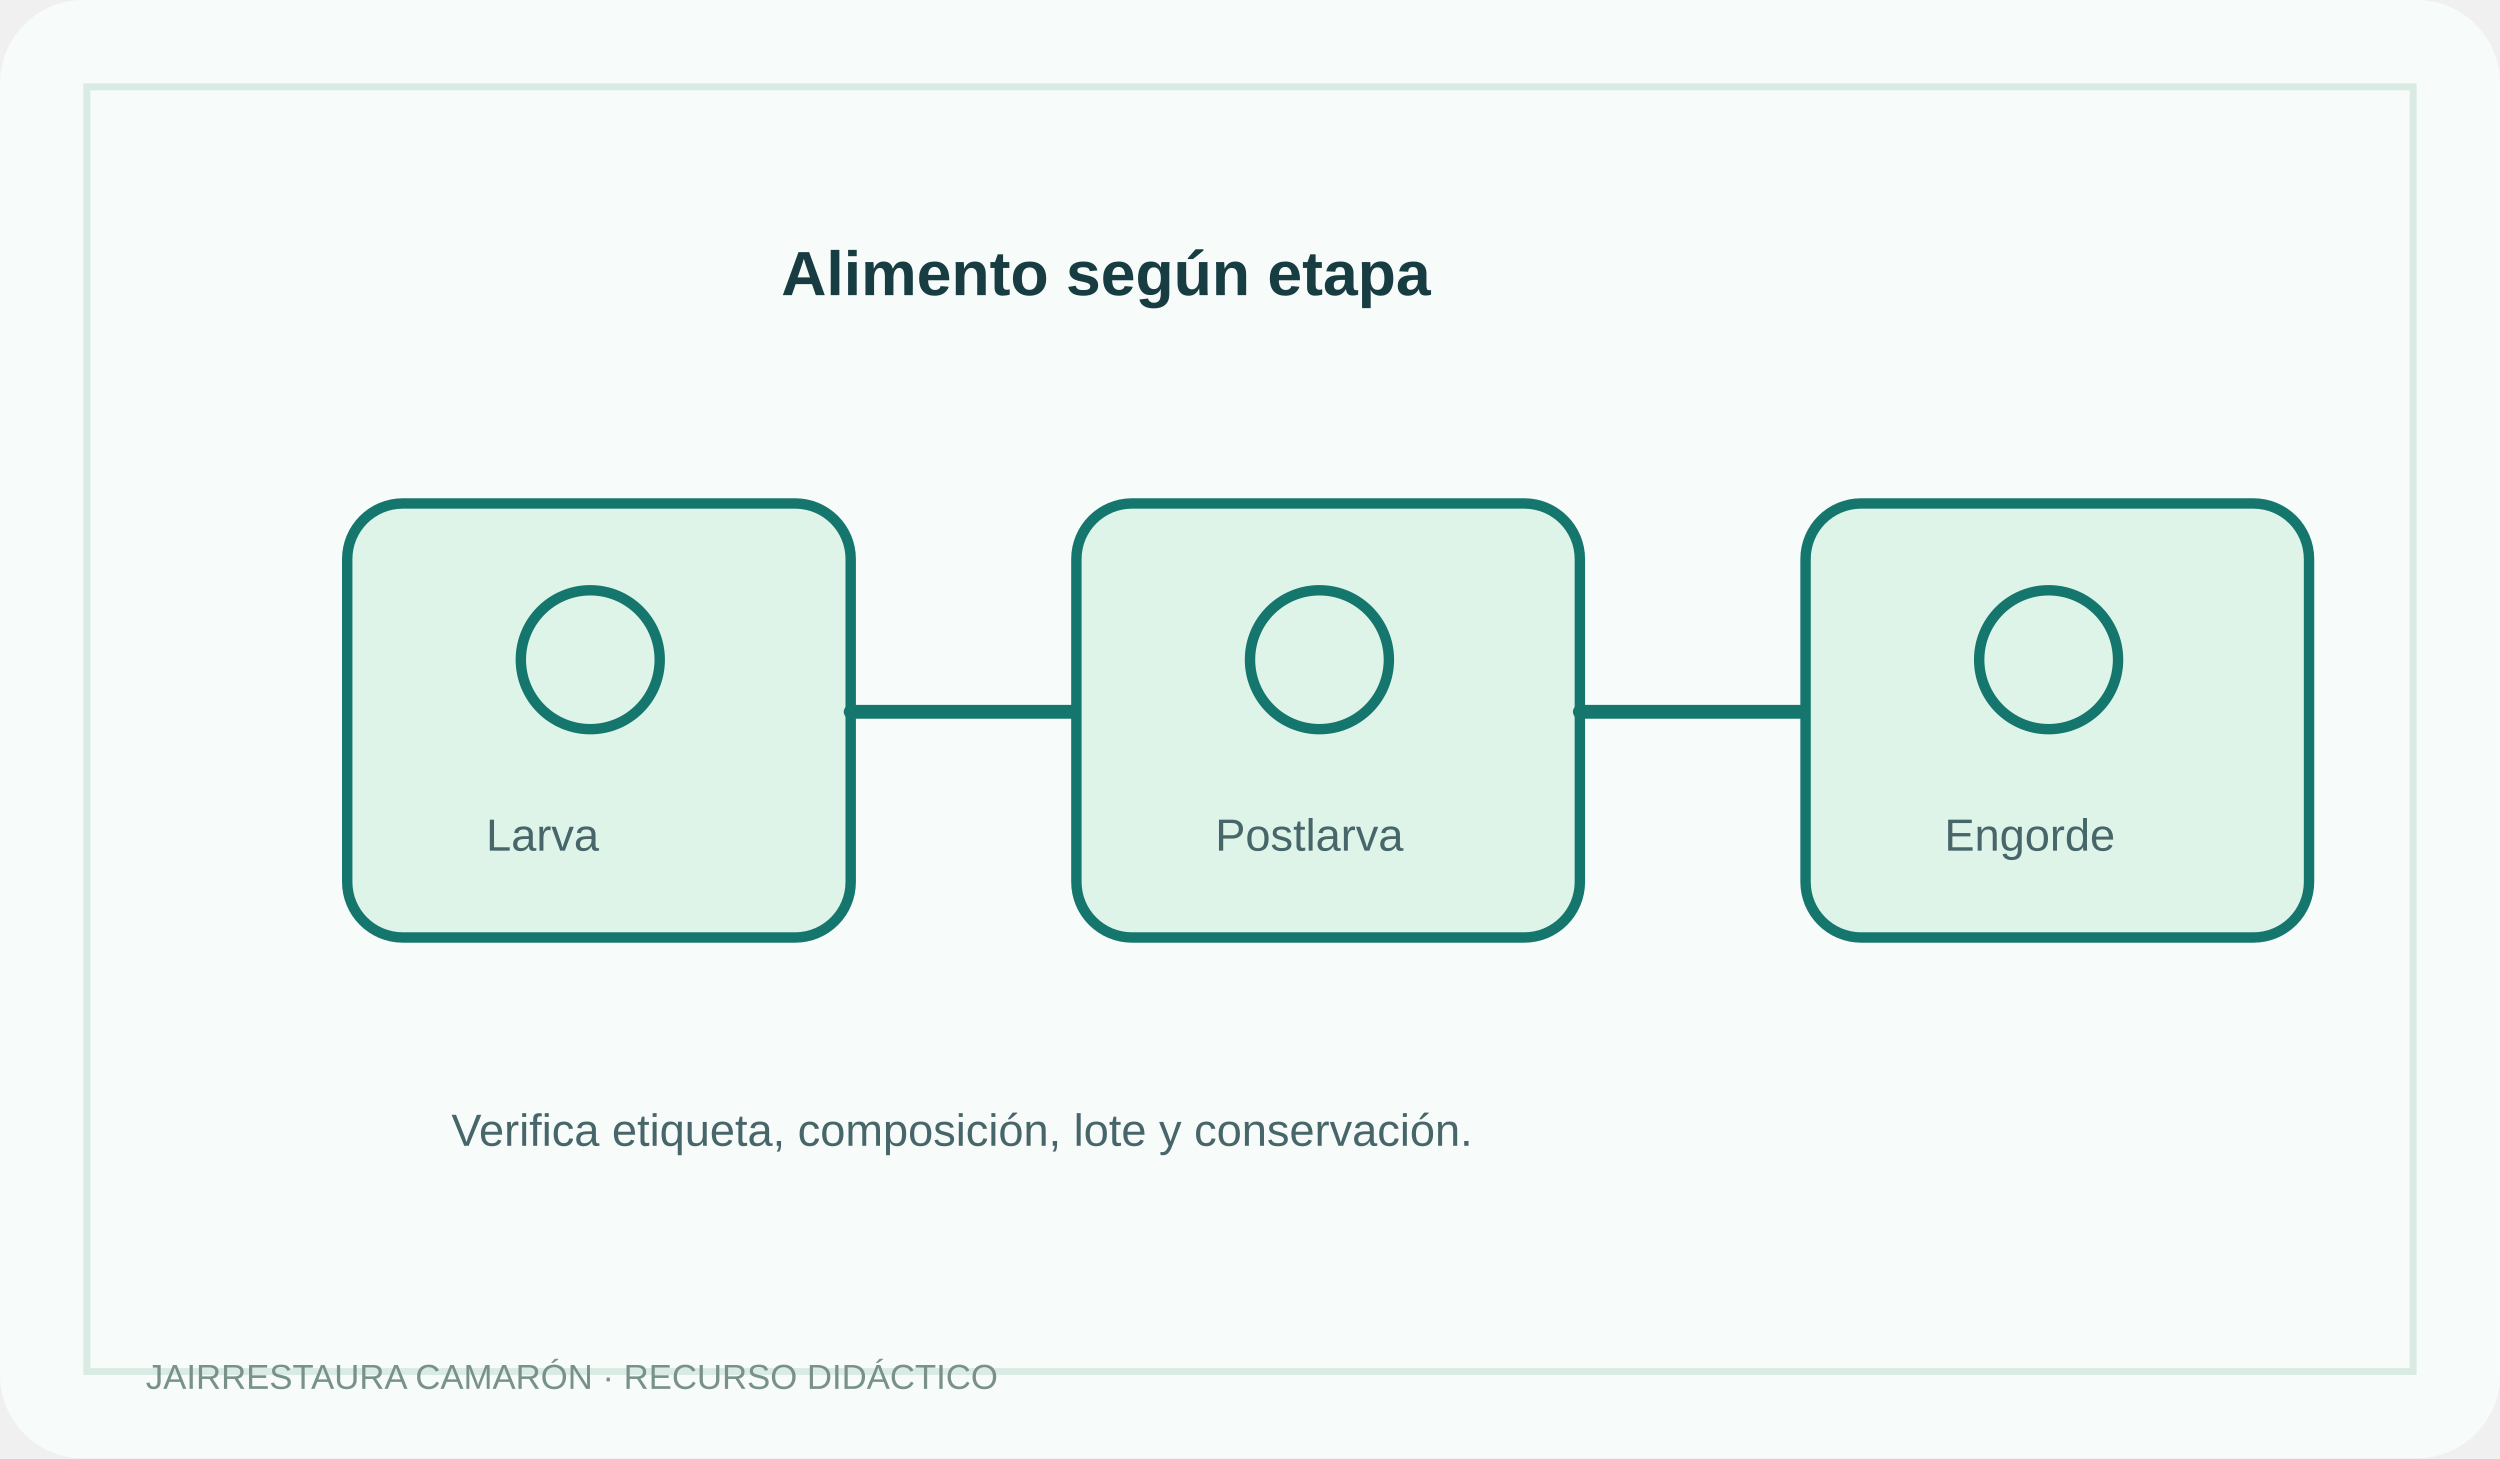
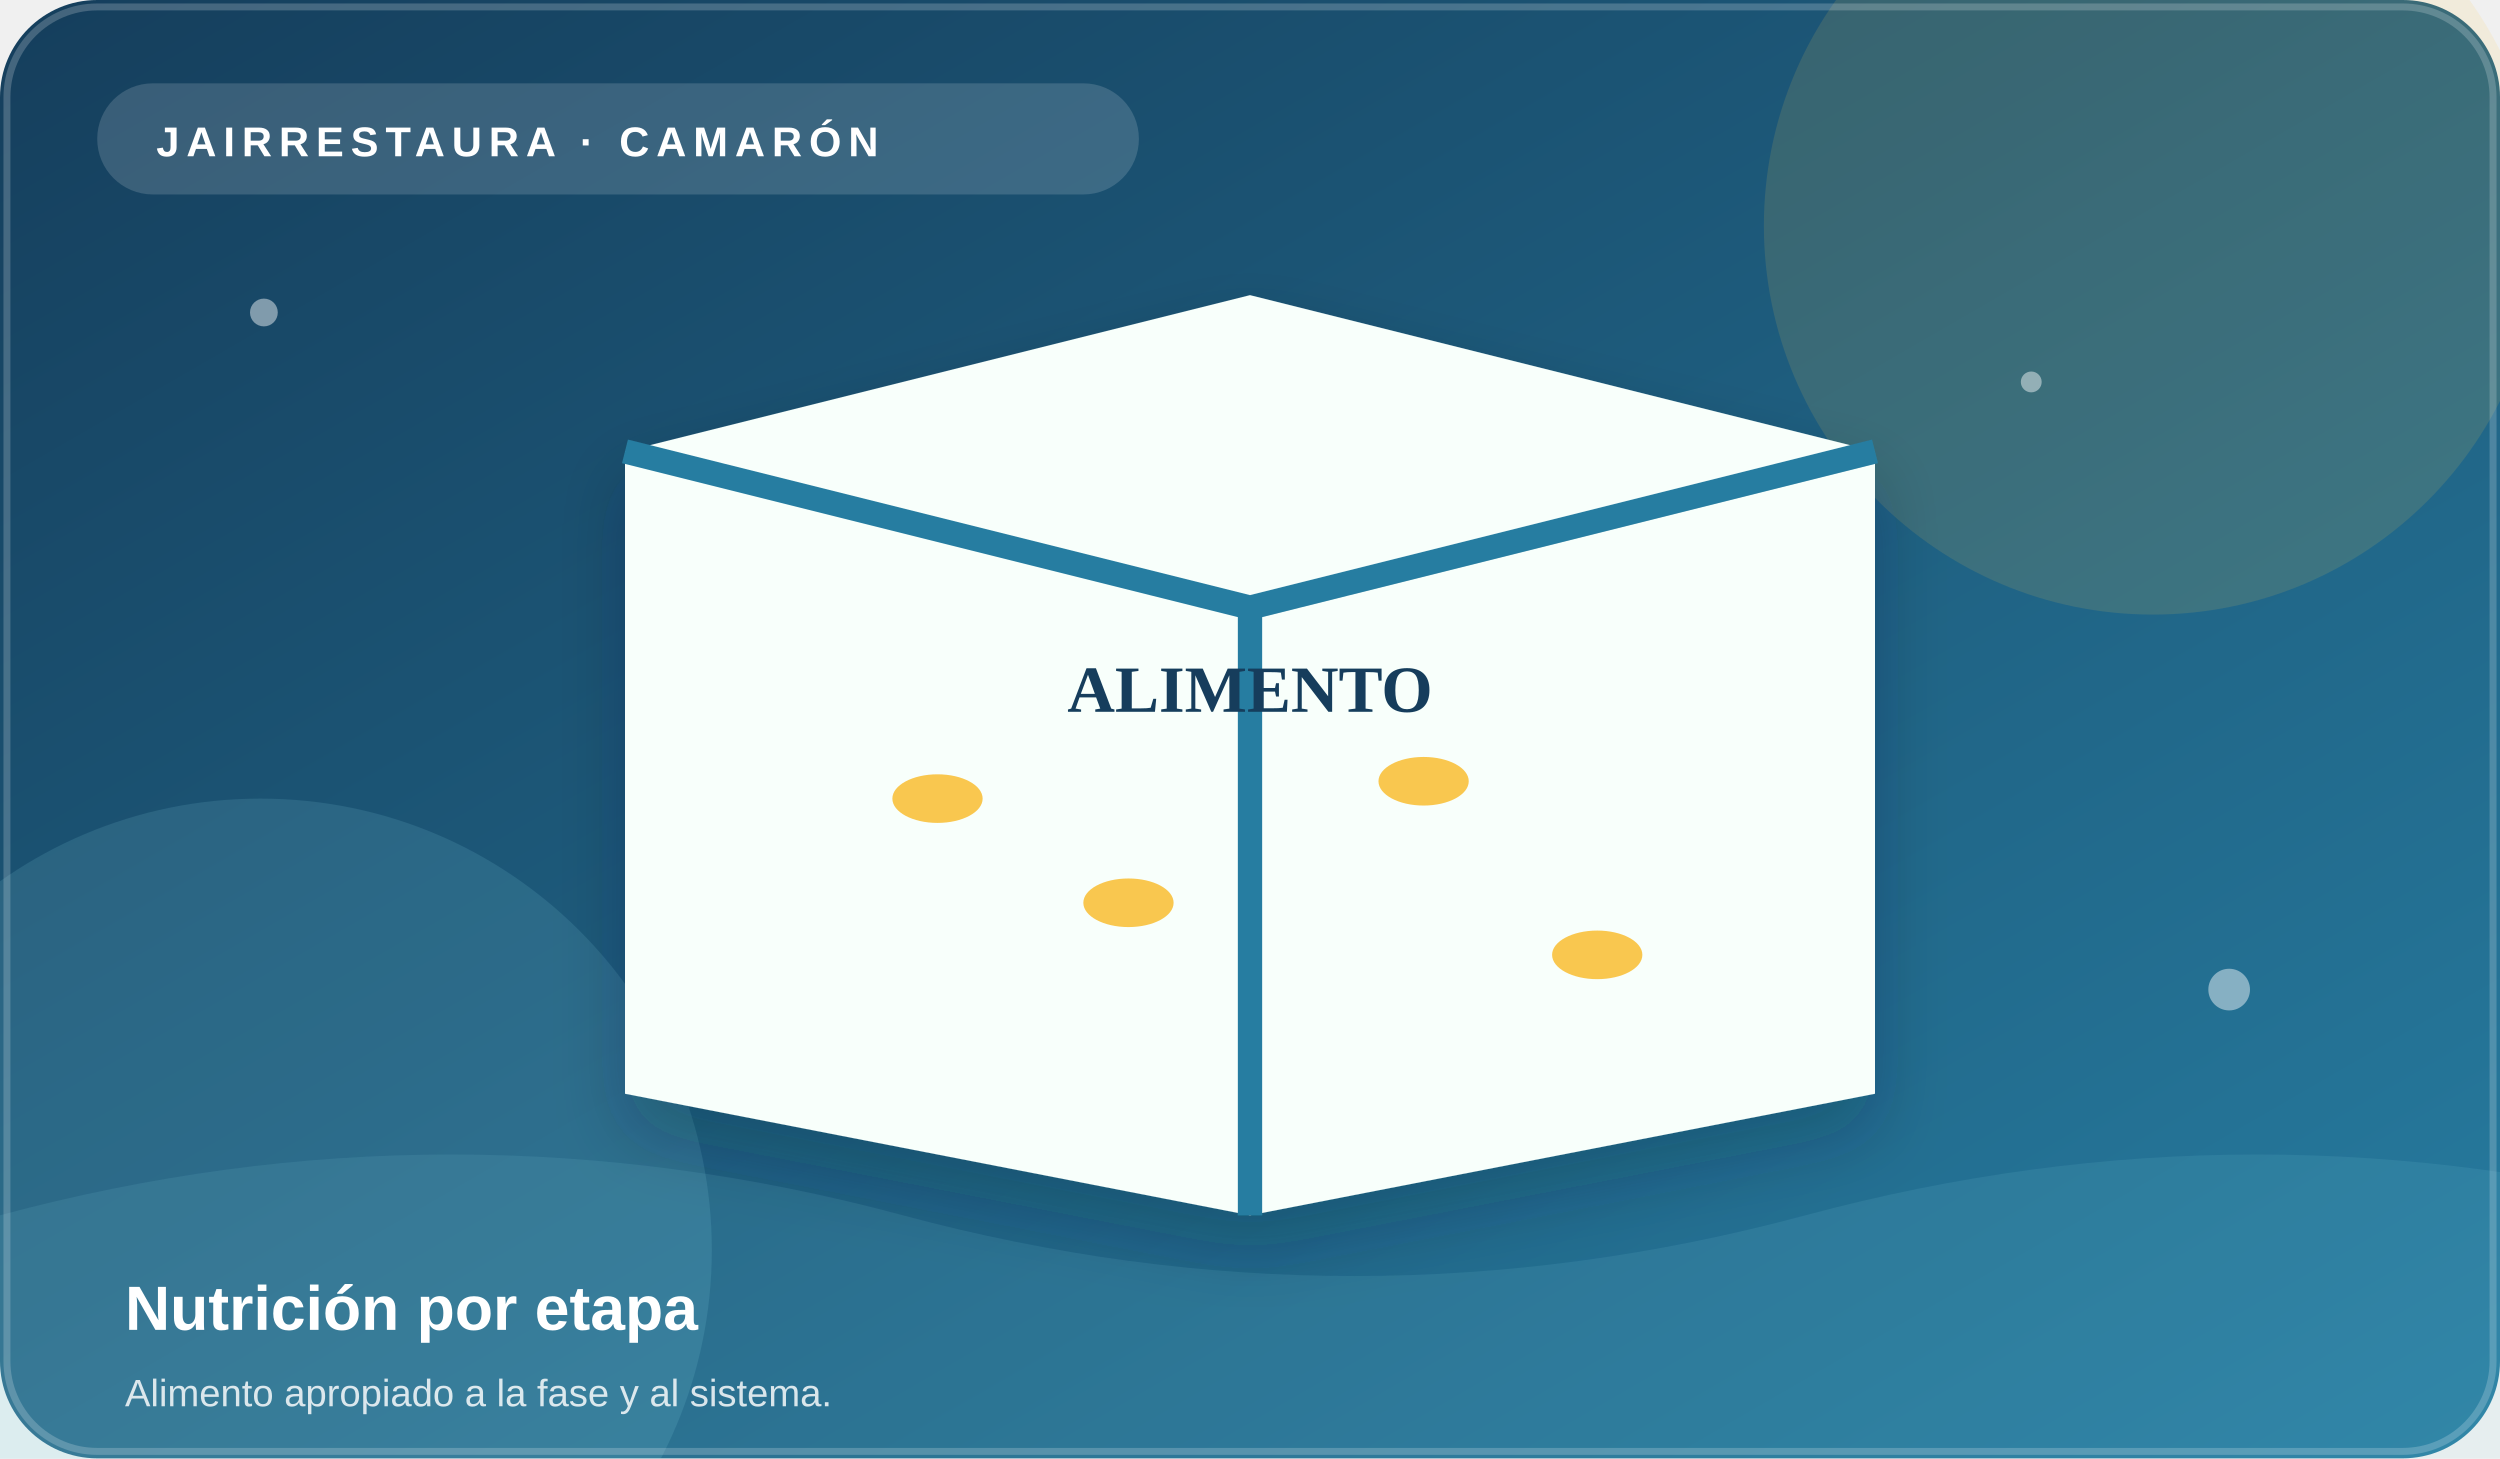
- <svg xmlns="http://www.w3.org/2000/svg" viewBox="0 0 720 420" role="img" aria-label="nutrition">
-   <rect width="720" height="420" rx="24" fill="#f7fbf9" />
-   <path d="M25 25h670v370H25z" fill="none" stroke="#d9ebe3" stroke-width="2" />
-   <rect x="100" y="145" width="145" height="125" rx="16" fill="#dff4e9" stroke="#14766d" stroke-width="3" />
-   <circle cx="170" cy="190" r="20" fill="#dff4e9" stroke="#14766d" stroke-width="3" />
-   <text x="140" y="245" font-family="Arial,sans-serif" font-size="13" fill="#47666a">Larva</text>
-   <path d="M245 205 L310 205" stroke="#14766d" stroke-width="4" stroke-linecap="round" />
-   <rect x="310" y="145" width="145" height="125" rx="16" fill="#dff4e9" stroke="#14766d" stroke-width="3" />
-   <circle cx="380" cy="190" r="20" fill="#dff4e9" stroke="#14766d" stroke-width="3" />
-   <text x="350" y="245" font-family="Arial,sans-serif" font-size="13" fill="#47666a">Postlarva</text>
-   <path d="M455 205 L520 205" stroke="#14766d" stroke-width="4" stroke-linecap="round" />
-   <rect x="520" y="145" width="145" height="125" rx="16" fill="#dff4e9" stroke="#14766d" stroke-width="3" />
-   <circle cx="590" cy="190" r="20" fill="#dff4e9" stroke="#14766d" stroke-width="3" />
-   <text x="560" y="245" font-family="Arial,sans-serif" font-size="13" fill="#47666a">Engorde</text>
-   <text x="225" y="85" font-family="Arial,sans-serif" font-size="18" font-weight="700" fill="#173c42">Alimento según etapa</text>
-   <text x="130" y="330" font-family="Arial,sans-serif" font-size="13" fill="#47666a">Verifica etiqueta, composición, lote y conservación.</text>
-   <text x="42" y="400" font-family="Arial" font-size="10" fill="#78918a">JAIRRESTAURA CAMARÓN · RECURSO DIDÁCTICO</text>
+ <svg xmlns="http://www.w3.org/2000/svg" viewBox="0 0 720 420" role="img" aria-labelledby="t d">
+   <defs>
+     <linearGradient id="bg" x2="1" y2="1">
+       <stop stop-color="#153e5c" />
+       <stop offset="1" stop-color="#277da1" />
+     </linearGradient>
+     <linearGradient id="water" x2="0" y2="1">
+       <stop stop-color="#90e0ef" />
+       <stop offset="1" stop-color="#277da1" />
+     </linearGradient>
+     <linearGradient id="gold" x2="1" y2="1">
+       <stop stop-color="#f9c74f" />
+       <stop offset="1" stop-color="#e76f51" />
+     </linearGradient>
+     <filter id="shadow">
+       <feDropShadow dx="0" dy="10" stdDeviation="10" flood-color="#032b36" flood-opacity=".24" />
+     </filter>
+   </defs>
+   <rect width="720" height="420" rx="28" fill="url(#bg)" />
+   <circle cx="620" cy="65" r="112" fill="#f9c74f" opacity=".13" />
+   <circle cx="75" cy="360" r="130" fill="#90e0ef" opacity=".13" />
+   <g fill="#fff" opacity=".45">
+     <circle cx="76" cy="90" r="4">
+       <animate attributeName="cy" values="90;70;90" dur="4s" repeatCount="indefinite" />
+     </circle>
+     <circle cx="642" cy="285" r="6">
+       <animate attributeName="cy" values="285;260;285" dur="5s" repeatCount="indefinite" />
+     </circle>
+     <circle cx="585" cy="110" r="3" />
+   </g>
+   <g filter="url(#shadow)">
+     <path d="M180 130 L360 85 L540 130 V315 L360 350 L180 315Z" fill="#f8fffb" />
+     <path d="M180 130 L360 175 L540 130" fill="none" stroke="#277da1" stroke-width="7" />
+     <path d="M360 175 V350" stroke="#277da1" stroke-width="7" />
+     <g fill="#f9c74f">
+       <ellipse cx="270" cy="230" rx="13" ry="7" />
+       <ellipse cx="325" cy="260" rx="13" ry="7" />
+       <ellipse cx="410" cy="225" rx="13" ry="7" />
+       <ellipse cx="460" cy="275" rx="13" ry="7" />
+     </g>
+     <text x="360" y="205" text-anchor="middle" fill="#153e5c" font-size="19" font-weight="800">ALIMENTO</text>
+   </g>
+   <path d="M0 350 Q130 315 260 350 T520 350 T780 350 V420 H0Z" fill="#90e0ef" opacity=".10" />
+   <rect x="28" y="24" width="300" height="32" rx="16" fill="#fff" fill-opacity=".15" />
+   <text x="45" y="45" fill="#fff" font-family="Arial,sans-serif" font-size="12" font-weight="700" letter-spacing="2">JAIRRESTAURA · CAMARÓN</text>
+   <text x="36" y="383" fill="#fff" font-family="Arial,sans-serif" font-size="18" font-weight="800">Nutrición por etapa</text>
+   <text x="36" y="405" fill="#fff" fill-opacity=".82" font-family="Arial,sans-serif" font-size="11">Alimento apropiado a la fase y al sistema.</text>
+   <rect x="2" y="2" width="716" height="416" rx="26" fill="none" stroke="#fff" stroke-opacity=".2" stroke-width="2" />
</svg>
